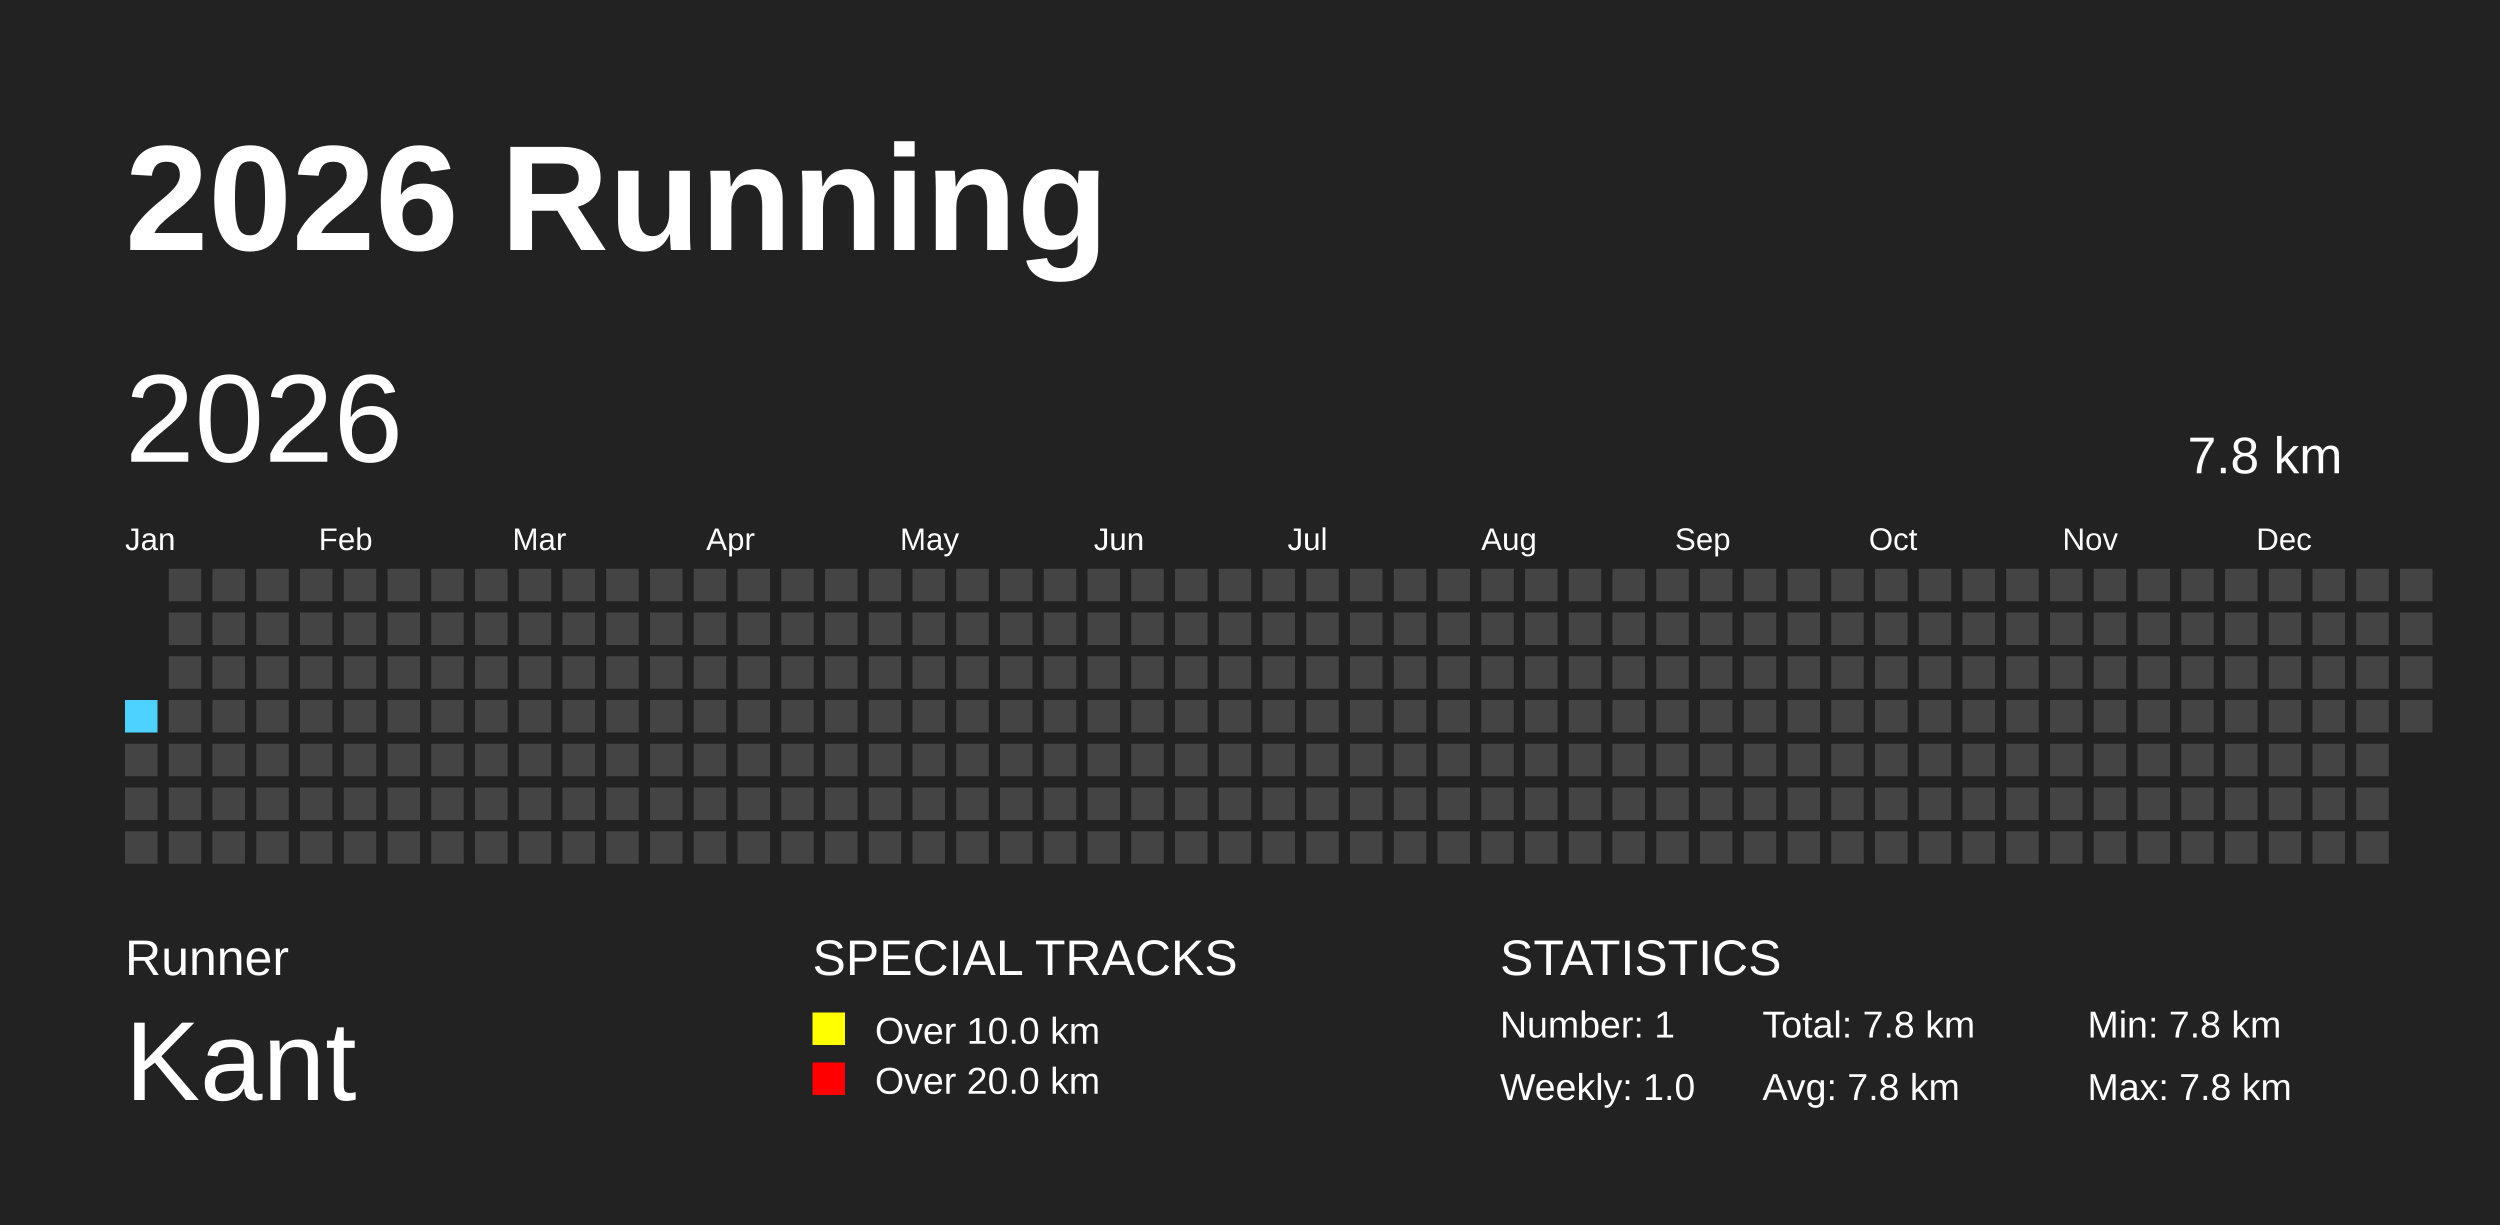
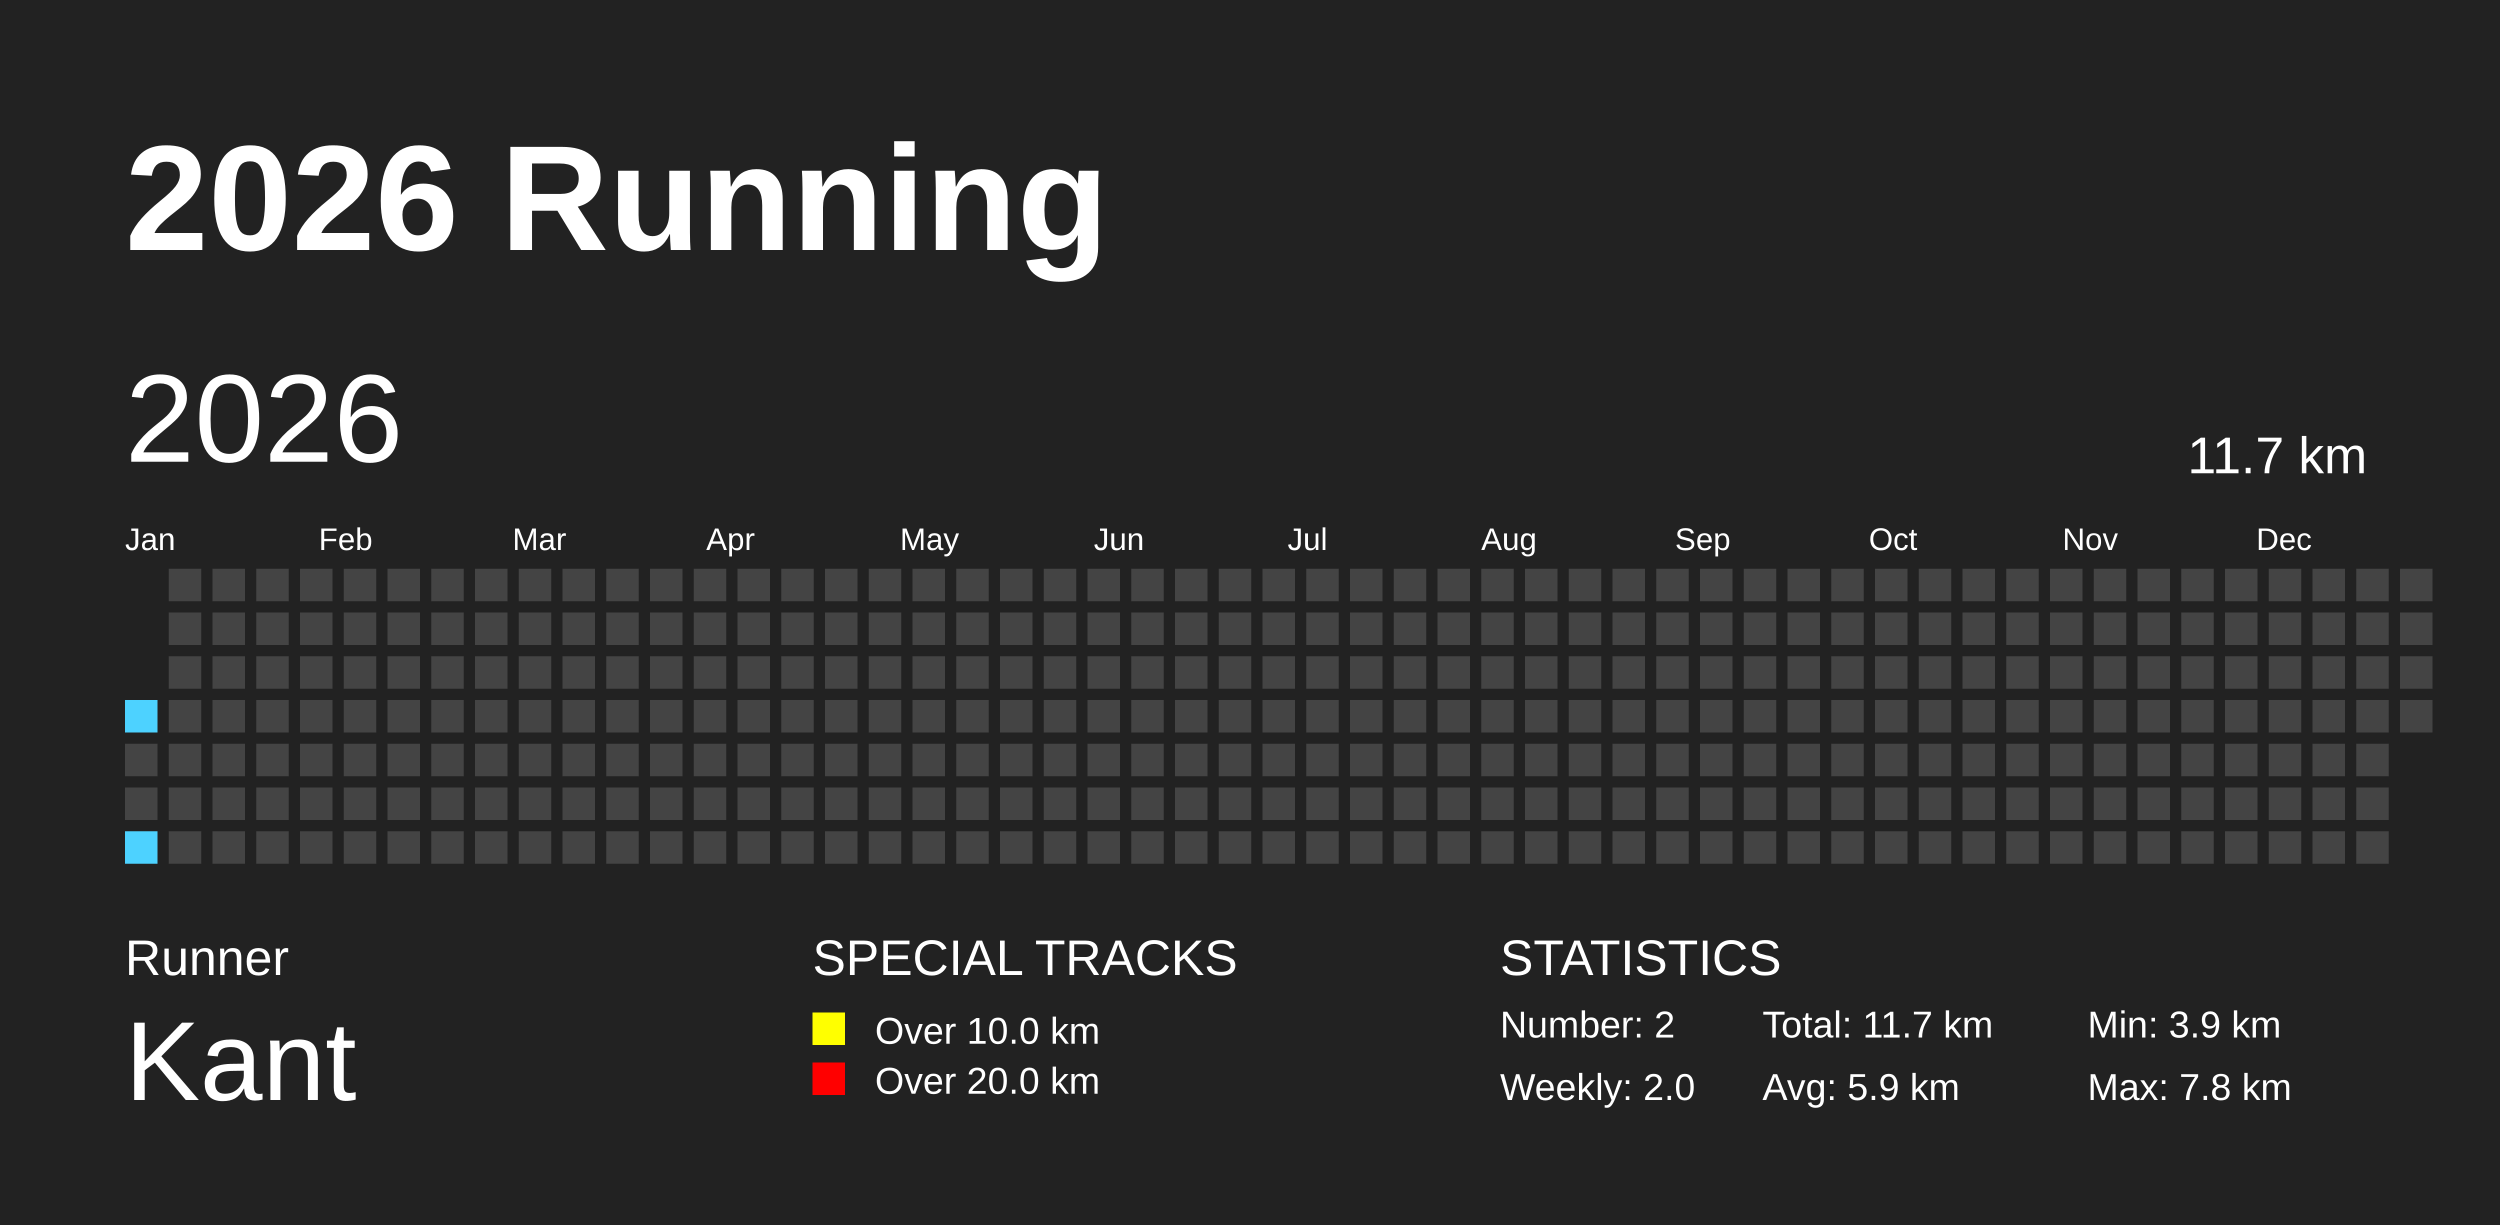
<svg xmlns="http://www.w3.org/2000/svg" baseProfile="full" height="98mm" version="1.1" viewBox="0,0,200,98" width="200mm">
  <defs />
  <rect fill="#222222" height="98" width="200" x="0" y="0" />
  <text fill="#FFFFFF" style="font-size:12px; font-family:Arial; font-weight:bold;" x="10" y="20">2026 Running</text>
  <text fill="#FFFFFF" style="font-size:4px; font-family:Arial" x="10" y="78">Runner</text>
  <text fill="#FFFFFF" style="font-size:9px; font-family:Arial" x="10" y="88">Kant</text>
  <text fill="#FFFFFF" style="font-size:4px; font-family:Arial" x="65" y="78">SPECIAL TRACKS</text>
  <rect fill="yellow" height="2.6" width="2.6" x="65" y="81" />
  <text fill="#FFFFFF" style="font-size:3px; font-family:Arial" x="70" y="83.5">Over 10.0 km</text>
  <rect fill="red" height="2.6" width="2.6" x="65" y="85" />
  <text fill="#FFFFFF" style="font-size:3px; font-family:Arial" x="70" y="87.5">Over 20.0 km</text>
  <text fill="#FFFFFF" style="font-size:4px; font-family:Arial" x="120" y="78">STATISTICS</text>
-   <text fill="#FFFFFF" style="font-size:3px; font-family:Arial" x="120" y="83">Number: 1</text>
-   <text fill="#FFFFFF" style="font-size:3px; font-family:Arial" x="120" y="88">Weekly: 1.0</text>
-   <text fill="#FFFFFF" style="font-size:3px; font-family:Arial" x="141" y="83">Total: 7.8 km</text>
-   <text fill="#FFFFFF" style="font-size:3px; font-family:Arial" x="141" y="88">Avg: 7.8 km</text>
-   <text fill="#FFFFFF" style="font-size:3px; font-family:Arial" x="167" y="83">Min: 7.8 km</text>
+   <text fill="#FFFFFF" style="font-size:3px; font-family:Arial" x="120" y="83">Number: 2</text>
+   <text fill="#FFFFFF" style="font-size:3px; font-family:Arial" x="120" y="88">Weekly: 2.0</text>
+   <text fill="#FFFFFF" style="font-size:3px; font-family:Arial" x="141" y="83">Total: 11.7 km</text>
+   <text fill="#FFFFFF" style="font-size:3px; font-family:Arial" x="141" y="88">Avg: 5.9 km</text>
+   <text fill="#FFFFFF" style="font-size:3px; font-family:Arial" x="167" y="83">Min: 3.9 km</text>
  <text fill="#FFFFFF" style="font-size:3px; font-family:Arial" x="167" y="88">Max: 7.8 km</text>
  <text dominant-baseline="hanging" fill="#FFFFFF" style="font-size:10.0px; font-family:Arial;" x="10" y="30">2026</text>
-   <text dominant-baseline="hanging" fill="#FFFFFF" style="font-size:4.125px; font-family:Arial;" x="175" y="35">7.8 km</text>
+   <text dominant-baseline="hanging" fill="#FFFFFF" style="font-size:4.125px; font-family:Arial;" x="175" y="35">11.7 km</text>
  <text fill="#FFFFFF" style="font-size:2.5px; font-family:Arial" x="10.0" y="44">Jan</text>
  <text fill="#FFFFFF" style="font-size:2.5px; font-family:Arial" x="25.5" y="44">Feb</text>
  <text fill="#FFFFFF" style="font-size:2.5px; font-family:Arial" x="41.0" y="44">Mar</text>
  <text fill="#FFFFFF" style="font-size:2.5px; font-family:Arial" x="56.5" y="44">Apr</text>
  <text fill="#FFFFFF" style="font-size:2.5px; font-family:Arial" x="72.0" y="44">May</text>
  <text fill="#FFFFFF" style="font-size:2.5px; font-family:Arial" x="87.5" y="44">Jun</text>
  <text fill="#FFFFFF" style="font-size:2.5px; font-family:Arial" x="103.0" y="44">Jul</text>
  <text fill="#FFFFFF" style="font-size:2.5px; font-family:Arial" x="118.5" y="44">Aug</text>
  <text fill="#FFFFFF" style="font-size:2.5px; font-family:Arial" x="134.0" y="44">Sep</text>
  <text fill="#FFFFFF" style="font-size:2.5px; font-family:Arial" x="149.5" y="44">Oct</text>
  <text fill="#FFFFFF" style="font-size:2.5px; font-family:Arial" x="165.0" y="44">Nov</text>
  <text fill="#FFFFFF" style="font-size:2.5px; font-family:Arial" x="180.5" y="44">Dec</text>
  <rect fill="#4DD2FF" height="2.6" width="2.6" x="10.0" y="56.0" />
  <rect fill="#444444" height="2.6" width="2.6" x="10.0" y="59.5" />
  <rect fill="#444444" height="2.6" width="2.6" x="10.0" y="63.0" />
-   <rect fill="#444444" height="2.6" width="2.6" x="10.0" y="66.5" />
+   <rect fill="#4DD2FF" height="2.6" width="2.6" x="10.0" y="66.5" />
  <rect fill="#444444" height="2.6" width="2.6" x="13.5" y="45.5" />
  <rect fill="#444444" height="2.6" width="2.6" x="13.5" y="49.0" />
  <rect fill="#444444" height="2.6" width="2.6" x="13.5" y="52.5" />
  <rect fill="#444444" height="2.6" width="2.6" x="13.5" y="56.0" />
  <rect fill="#444444" height="2.6" width="2.6" x="13.5" y="59.5" />
  <rect fill="#444444" height="2.6" width="2.6" x="13.5" y="63.0" />
  <rect fill="#444444" height="2.6" width="2.6" x="13.5" y="66.5" />
  <rect fill="#444444" height="2.6" width="2.6" x="17.0" y="45.5" />
  <rect fill="#444444" height="2.6" width="2.6" x="17.0" y="49.0" />
  <rect fill="#444444" height="2.6" width="2.6" x="17.0" y="52.5" />
  <rect fill="#444444" height="2.6" width="2.6" x="17.0" y="56.0" />
  <rect fill="#444444" height="2.6" width="2.6" x="17.0" y="59.5" />
  <rect fill="#444444" height="2.6" width="2.6" x="17.0" y="63.0" />
  <rect fill="#444444" height="2.6" width="2.6" x="17.0" y="66.5" />
  <rect fill="#444444" height="2.6" width="2.6" x="20.5" y="45.5" />
  <rect fill="#444444" height="2.6" width="2.6" x="20.5" y="49.0" />
  <rect fill="#444444" height="2.6" width="2.6" x="20.5" y="52.5" />
  <rect fill="#444444" height="2.6" width="2.6" x="20.5" y="56.0" />
  <rect fill="#444444" height="2.6" width="2.6" x="20.5" y="59.5" />
  <rect fill="#444444" height="2.6" width="2.6" x="20.5" y="63.0" />
  <rect fill="#444444" height="2.6" width="2.6" x="20.5" y="66.5" />
  <rect fill="#444444" height="2.6" width="2.6" x="24.0" y="45.5" />
  <rect fill="#444444" height="2.6" width="2.6" x="24.0" y="49.0" />
  <rect fill="#444444" height="2.6" width="2.6" x="24.0" y="52.5" />
  <rect fill="#444444" height="2.6" width="2.6" x="24.0" y="56.0" />
  <rect fill="#444444" height="2.6" width="2.6" x="24.0" y="59.5" />
  <rect fill="#444444" height="2.6" width="2.6" x="24.0" y="63.0" />
  <rect fill="#444444" height="2.6" width="2.6" x="24.0" y="66.5" />
  <rect fill="#444444" height="2.6" width="2.6" x="27.5" y="45.5" />
  <rect fill="#444444" height="2.6" width="2.6" x="27.5" y="49.0" />
  <rect fill="#444444" height="2.6" width="2.6" x="27.5" y="52.5" />
  <rect fill="#444444" height="2.6" width="2.6" x="27.5" y="56.0" />
  <rect fill="#444444" height="2.6" width="2.6" x="27.5" y="59.5" />
  <rect fill="#444444" height="2.6" width="2.6" x="27.5" y="63.0" />
  <rect fill="#444444" height="2.6" width="2.6" x="27.5" y="66.5" />
  <rect fill="#444444" height="2.6" width="2.6" x="31.0" y="45.5" />
  <rect fill="#444444" height="2.6" width="2.6" x="31.0" y="49.0" />
  <rect fill="#444444" height="2.6" width="2.6" x="31.0" y="52.5" />
  <rect fill="#444444" height="2.6" width="2.6" x="31.0" y="56.0" />
  <rect fill="#444444" height="2.6" width="2.6" x="31.0" y="59.5" />
  <rect fill="#444444" height="2.6" width="2.6" x="31.0" y="63.0" />
  <rect fill="#444444" height="2.6" width="2.6" x="31.0" y="66.5" />
  <rect fill="#444444" height="2.6" width="2.6" x="34.5" y="45.5" />
  <rect fill="#444444" height="2.6" width="2.6" x="34.5" y="49.0" />
  <rect fill="#444444" height="2.6" width="2.6" x="34.5" y="52.5" />
  <rect fill="#444444" height="2.6" width="2.6" x="34.5" y="56.0" />
  <rect fill="#444444" height="2.6" width="2.6" x="34.5" y="59.5" />
  <rect fill="#444444" height="2.6" width="2.6" x="34.5" y="63.0" />
  <rect fill="#444444" height="2.6" width="2.6" x="34.5" y="66.5" />
  <rect fill="#444444" height="2.6" width="2.6" x="38.0" y="45.5" />
  <rect fill="#444444" height="2.6" width="2.6" x="38.0" y="49.0" />
  <rect fill="#444444" height="2.6" width="2.6" x="38.0" y="52.5" />
  <rect fill="#444444" height="2.6" width="2.6" x="38.0" y="56.0" />
  <rect fill="#444444" height="2.6" width="2.6" x="38.0" y="59.5" />
  <rect fill="#444444" height="2.6" width="2.6" x="38.0" y="63.0" />
  <rect fill="#444444" height="2.6" width="2.6" x="38.0" y="66.5" />
  <rect fill="#444444" height="2.6" width="2.6" x="41.5" y="45.5" />
  <rect fill="#444444" height="2.6" width="2.6" x="41.5" y="49.0" />
  <rect fill="#444444" height="2.6" width="2.6" x="41.5" y="52.5" />
  <rect fill="#444444" height="2.6" width="2.6" x="41.5" y="56.0" />
  <rect fill="#444444" height="2.6" width="2.6" x="41.5" y="59.5" />
  <rect fill="#444444" height="2.6" width="2.6" x="41.5" y="63.0" />
  <rect fill="#444444" height="2.6" width="2.6" x="41.5" y="66.5" />
  <rect fill="#444444" height="2.6" width="2.6" x="45.0" y="45.5" />
  <rect fill="#444444" height="2.6" width="2.6" x="45.0" y="49.0" />
  <rect fill="#444444" height="2.6" width="2.6" x="45.0" y="52.5" />
  <rect fill="#444444" height="2.6" width="2.6" x="45.0" y="56.0" />
  <rect fill="#444444" height="2.6" width="2.6" x="45.0" y="59.5" />
  <rect fill="#444444" height="2.6" width="2.6" x="45.0" y="63.0" />
  <rect fill="#444444" height="2.6" width="2.6" x="45.0" y="66.5" />
  <rect fill="#444444" height="2.6" width="2.6" x="48.5" y="45.5" />
  <rect fill="#444444" height="2.6" width="2.6" x="48.5" y="49.0" />
  <rect fill="#444444" height="2.6" width="2.6" x="48.5" y="52.5" />
  <rect fill="#444444" height="2.6" width="2.6" x="48.5" y="56.0" />
  <rect fill="#444444" height="2.6" width="2.6" x="48.5" y="59.5" />
  <rect fill="#444444" height="2.6" width="2.6" x="48.5" y="63.0" />
  <rect fill="#444444" height="2.6" width="2.6" x="48.5" y="66.5" />
  <rect fill="#444444" height="2.6" width="2.6" x="52.0" y="45.5" />
  <rect fill="#444444" height="2.6" width="2.6" x="52.0" y="49.0" />
  <rect fill="#444444" height="2.6" width="2.6" x="52.0" y="52.5" />
  <rect fill="#444444" height="2.6" width="2.6" x="52.0" y="56.0" />
  <rect fill="#444444" height="2.6" width="2.6" x="52.0" y="59.5" />
  <rect fill="#444444" height="2.6" width="2.6" x="52.0" y="63.0" />
  <rect fill="#444444" height="2.6" width="2.6" x="52.0" y="66.5" />
  <rect fill="#444444" height="2.6" width="2.6" x="55.5" y="45.5" />
  <rect fill="#444444" height="2.6" width="2.6" x="55.5" y="49.0" />
  <rect fill="#444444" height="2.6" width="2.6" x="55.5" y="52.5" />
  <rect fill="#444444" height="2.6" width="2.6" x="55.5" y="56.0" />
  <rect fill="#444444" height="2.6" width="2.6" x="55.5" y="59.5" />
  <rect fill="#444444" height="2.6" width="2.6" x="55.5" y="63.0" />
  <rect fill="#444444" height="2.6" width="2.6" x="55.5" y="66.5" />
  <rect fill="#444444" height="2.6" width="2.6" x="59.0" y="45.5" />
  <rect fill="#444444" height="2.6" width="2.6" x="59.0" y="49.0" />
  <rect fill="#444444" height="2.6" width="2.6" x="59.0" y="52.5" />
  <rect fill="#444444" height="2.6" width="2.6" x="59.0" y="56.0" />
  <rect fill="#444444" height="2.6" width="2.6" x="59.0" y="59.5" />
  <rect fill="#444444" height="2.6" width="2.6" x="59.0" y="63.0" />
  <rect fill="#444444" height="2.6" width="2.6" x="59.0" y="66.5" />
  <rect fill="#444444" height="2.6" width="2.6" x="62.5" y="45.5" />
  <rect fill="#444444" height="2.6" width="2.6" x="62.5" y="49.0" />
  <rect fill="#444444" height="2.6" width="2.6" x="62.5" y="52.5" />
  <rect fill="#444444" height="2.6" width="2.6" x="62.5" y="56.0" />
  <rect fill="#444444" height="2.6" width="2.6" x="62.5" y="59.5" />
  <rect fill="#444444" height="2.6" width="2.6" x="62.5" y="63.0" />
  <rect fill="#444444" height="2.6" width="2.6" x="62.5" y="66.5" />
  <rect fill="#444444" height="2.6" width="2.6" x="66.0" y="45.5" />
  <rect fill="#444444" height="2.6" width="2.6" x="66.0" y="49.0" />
  <rect fill="#444444" height="2.6" width="2.6" x="66.0" y="52.5" />
  <rect fill="#444444" height="2.6" width="2.6" x="66.0" y="56.0" />
  <rect fill="#444444" height="2.6" width="2.6" x="66.0" y="59.5" />
  <rect fill="#444444" height="2.6" width="2.6" x="66.0" y="63.0" />
  <rect fill="#444444" height="2.6" width="2.6" x="66.0" y="66.5" />
  <rect fill="#444444" height="2.6" width="2.6" x="69.5" y="45.5" />
  <rect fill="#444444" height="2.6" width="2.6" x="69.5" y="49.0" />
  <rect fill="#444444" height="2.6" width="2.6" x="69.5" y="52.5" />
  <rect fill="#444444" height="2.6" width="2.6" x="69.5" y="56.0" />
  <rect fill="#444444" height="2.6" width="2.6" x="69.5" y="59.5" />
  <rect fill="#444444" height="2.6" width="2.6" x="69.5" y="63.0" />
  <rect fill="#444444" height="2.6" width="2.6" x="69.5" y="66.5" />
  <rect fill="#444444" height="2.6" width="2.6" x="73.0" y="45.5" />
  <rect fill="#444444" height="2.6" width="2.6" x="73.0" y="49.0" />
  <rect fill="#444444" height="2.6" width="2.6" x="73.0" y="52.5" />
  <rect fill="#444444" height="2.6" width="2.6" x="73.0" y="56.0" />
  <rect fill="#444444" height="2.6" width="2.6" x="73.0" y="59.5" />
  <rect fill="#444444" height="2.6" width="2.6" x="73.0" y="63.0" />
  <rect fill="#444444" height="2.6" width="2.6" x="73.0" y="66.5" />
  <rect fill="#444444" height="2.6" width="2.6" x="76.5" y="45.5" />
  <rect fill="#444444" height="2.6" width="2.6" x="76.5" y="49.0" />
  <rect fill="#444444" height="2.6" width="2.6" x="76.5" y="52.5" />
  <rect fill="#444444" height="2.6" width="2.6" x="76.5" y="56.0" />
  <rect fill="#444444" height="2.6" width="2.6" x="76.5" y="59.5" />
  <rect fill="#444444" height="2.6" width="2.6" x="76.5" y="63.0" />
  <rect fill="#444444" height="2.6" width="2.6" x="76.5" y="66.5" />
  <rect fill="#444444" height="2.6" width="2.6" x="80.0" y="45.5" />
  <rect fill="#444444" height="2.6" width="2.6" x="80.0" y="49.0" />
  <rect fill="#444444" height="2.6" width="2.6" x="80.0" y="52.5" />
  <rect fill="#444444" height="2.6" width="2.6" x="80.0" y="56.0" />
  <rect fill="#444444" height="2.6" width="2.6" x="80.0" y="59.5" />
  <rect fill="#444444" height="2.6" width="2.6" x="80.0" y="63.0" />
  <rect fill="#444444" height="2.6" width="2.6" x="80.0" y="66.5" />
  <rect fill="#444444" height="2.6" width="2.6" x="83.5" y="45.5" />
  <rect fill="#444444" height="2.6" width="2.6" x="83.5" y="49.0" />
  <rect fill="#444444" height="2.6" width="2.6" x="83.5" y="52.5" />
  <rect fill="#444444" height="2.6" width="2.6" x="83.5" y="56.0" />
  <rect fill="#444444" height="2.6" width="2.6" x="83.5" y="59.5" />
  <rect fill="#444444" height="2.6" width="2.6" x="83.5" y="63.0" />
  <rect fill="#444444" height="2.6" width="2.6" x="83.5" y="66.5" />
  <rect fill="#444444" height="2.6" width="2.6" x="87.0" y="45.5" />
  <rect fill="#444444" height="2.6" width="2.6" x="87.0" y="49.0" />
  <rect fill="#444444" height="2.6" width="2.6" x="87.0" y="52.5" />
  <rect fill="#444444" height="2.6" width="2.6" x="87.0" y="56.0" />
  <rect fill="#444444" height="2.6" width="2.6" x="87.0" y="59.5" />
  <rect fill="#444444" height="2.6" width="2.6" x="87.0" y="63.0" />
  <rect fill="#444444" height="2.6" width="2.6" x="87.0" y="66.5" />
  <rect fill="#444444" height="2.6" width="2.6" x="90.5" y="45.5" />
  <rect fill="#444444" height="2.6" width="2.6" x="90.5" y="49.0" />
  <rect fill="#444444" height="2.6" width="2.6" x="90.5" y="52.5" />
  <rect fill="#444444" height="2.6" width="2.6" x="90.5" y="56.0" />
  <rect fill="#444444" height="2.6" width="2.6" x="90.5" y="59.5" />
  <rect fill="#444444" height="2.6" width="2.6" x="90.5" y="63.0" />
  <rect fill="#444444" height="2.6" width="2.6" x="90.5" y="66.5" />
  <rect fill="#444444" height="2.6" width="2.6" x="94.0" y="45.5" />
  <rect fill="#444444" height="2.6" width="2.6" x="94.0" y="49.0" />
  <rect fill="#444444" height="2.6" width="2.6" x="94.0" y="52.5" />
  <rect fill="#444444" height="2.6" width="2.6" x="94.0" y="56.0" />
  <rect fill="#444444" height="2.6" width="2.6" x="94.0" y="59.5" />
  <rect fill="#444444" height="2.6" width="2.6" x="94.0" y="63.0" />
  <rect fill="#444444" height="2.6" width="2.6" x="94.0" y="66.5" />
  <rect fill="#444444" height="2.6" width="2.6" x="97.5" y="45.5" />
  <rect fill="#444444" height="2.6" width="2.6" x="97.5" y="49.0" />
  <rect fill="#444444" height="2.6" width="2.6" x="97.5" y="52.5" />
  <rect fill="#444444" height="2.6" width="2.6" x="97.5" y="56.0" />
  <rect fill="#444444" height="2.6" width="2.6" x="97.5" y="59.5" />
  <rect fill="#444444" height="2.6" width="2.6" x="97.5" y="63.0" />
  <rect fill="#444444" height="2.6" width="2.6" x="97.5" y="66.5" />
  <rect fill="#444444" height="2.6" width="2.6" x="101.0" y="45.5" />
  <rect fill="#444444" height="2.6" width="2.6" x="101.0" y="49.0" />
  <rect fill="#444444" height="2.6" width="2.6" x="101.0" y="52.5" />
  <rect fill="#444444" height="2.6" width="2.6" x="101.0" y="56.0" />
  <rect fill="#444444" height="2.6" width="2.6" x="101.0" y="59.5" />
  <rect fill="#444444" height="2.6" width="2.6" x="101.0" y="63.0" />
  <rect fill="#444444" height="2.6" width="2.6" x="101.0" y="66.5" />
  <rect fill="#444444" height="2.6" width="2.6" x="104.5" y="45.5" />
  <rect fill="#444444" height="2.6" width="2.6" x="104.5" y="49.0" />
  <rect fill="#444444" height="2.6" width="2.6" x="104.5" y="52.5" />
  <rect fill="#444444" height="2.6" width="2.6" x="104.5" y="56.0" />
  <rect fill="#444444" height="2.6" width="2.6" x="104.5" y="59.5" />
  <rect fill="#444444" height="2.6" width="2.6" x="104.5" y="63.0" />
  <rect fill="#444444" height="2.6" width="2.6" x="104.5" y="66.5" />
  <rect fill="#444444" height="2.6" width="2.6" x="108.0" y="45.5" />
  <rect fill="#444444" height="2.6" width="2.6" x="108.0" y="49.0" />
  <rect fill="#444444" height="2.6" width="2.6" x="108.0" y="52.5" />
  <rect fill="#444444" height="2.6" width="2.6" x="108.0" y="56.0" />
  <rect fill="#444444" height="2.6" width="2.6" x="108.0" y="59.5" />
  <rect fill="#444444" height="2.6" width="2.6" x="108.0" y="63.0" />
  <rect fill="#444444" height="2.6" width="2.6" x="108.0" y="66.5" />
  <rect fill="#444444" height="2.6" width="2.6" x="111.5" y="45.5" />
  <rect fill="#444444" height="2.6" width="2.6" x="111.5" y="49.0" />
  <rect fill="#444444" height="2.6" width="2.6" x="111.5" y="52.5" />
  <rect fill="#444444" height="2.6" width="2.6" x="111.5" y="56.0" />
  <rect fill="#444444" height="2.6" width="2.6" x="111.5" y="59.5" />
  <rect fill="#444444" height="2.6" width="2.6" x="111.5" y="63.0" />
  <rect fill="#444444" height="2.6" width="2.6" x="111.5" y="66.5" />
  <rect fill="#444444" height="2.6" width="2.6" x="115.0" y="45.5" />
  <rect fill="#444444" height="2.6" width="2.6" x="115.0" y="49.0" />
  <rect fill="#444444" height="2.6" width="2.6" x="115.0" y="52.5" />
  <rect fill="#444444" height="2.6" width="2.6" x="115.0" y="56.0" />
  <rect fill="#444444" height="2.6" width="2.6" x="115.0" y="59.5" />
  <rect fill="#444444" height="2.6" width="2.6" x="115.0" y="63.0" />
  <rect fill="#444444" height="2.6" width="2.6" x="115.0" y="66.5" />
  <rect fill="#444444" height="2.6" width="2.6" x="118.5" y="45.5" />
  <rect fill="#444444" height="2.6" width="2.6" x="118.5" y="49.0" />
  <rect fill="#444444" height="2.6" width="2.6" x="118.5" y="52.5" />
  <rect fill="#444444" height="2.6" width="2.6" x="118.5" y="56.0" />
  <rect fill="#444444" height="2.6" width="2.6" x="118.5" y="59.5" />
  <rect fill="#444444" height="2.6" width="2.6" x="118.5" y="63.0" />
  <rect fill="#444444" height="2.6" width="2.6" x="118.5" y="66.5" />
  <rect fill="#444444" height="2.6" width="2.6" x="122.0" y="45.5" />
  <rect fill="#444444" height="2.6" width="2.6" x="122.0" y="49.0" />
  <rect fill="#444444" height="2.6" width="2.6" x="122.0" y="52.5" />
  <rect fill="#444444" height="2.6" width="2.6" x="122.0" y="56.0" />
  <rect fill="#444444" height="2.6" width="2.6" x="122.0" y="59.5" />
  <rect fill="#444444" height="2.6" width="2.6" x="122.0" y="63.0" />
  <rect fill="#444444" height="2.6" width="2.6" x="122.0" y="66.5" />
  <rect fill="#444444" height="2.6" width="2.6" x="125.5" y="45.5" />
  <rect fill="#444444" height="2.6" width="2.6" x="125.5" y="49.0" />
  <rect fill="#444444" height="2.6" width="2.6" x="125.5" y="52.5" />
  <rect fill="#444444" height="2.6" width="2.6" x="125.5" y="56.0" />
  <rect fill="#444444" height="2.6" width="2.6" x="125.5" y="59.5" />
  <rect fill="#444444" height="2.6" width="2.6" x="125.5" y="63.0" />
  <rect fill="#444444" height="2.6" width="2.6" x="125.5" y="66.5" />
  <rect fill="#444444" height="2.6" width="2.6" x="129.0" y="45.5" />
  <rect fill="#444444" height="2.6" width="2.6" x="129.0" y="49.0" />
  <rect fill="#444444" height="2.6" width="2.6" x="129.0" y="52.5" />
  <rect fill="#444444" height="2.6" width="2.6" x="129.0" y="56.0" />
  <rect fill="#444444" height="2.6" width="2.6" x="129.0" y="59.5" />
  <rect fill="#444444" height="2.6" width="2.6" x="129.0" y="63.0" />
  <rect fill="#444444" height="2.6" width="2.6" x="129.0" y="66.5" />
  <rect fill="#444444" height="2.6" width="2.6" x="132.5" y="45.5" />
  <rect fill="#444444" height="2.6" width="2.6" x="132.5" y="49.0" />
  <rect fill="#444444" height="2.6" width="2.6" x="132.5" y="52.5" />
  <rect fill="#444444" height="2.6" width="2.6" x="132.5" y="56.0" />
  <rect fill="#444444" height="2.6" width="2.6" x="132.5" y="59.5" />
  <rect fill="#444444" height="2.6" width="2.6" x="132.5" y="63.0" />
  <rect fill="#444444" height="2.6" width="2.6" x="132.5" y="66.5" />
  <rect fill="#444444" height="2.6" width="2.6" x="136.0" y="45.5" />
  <rect fill="#444444" height="2.6" width="2.6" x="136.0" y="49.0" />
  <rect fill="#444444" height="2.6" width="2.6" x="136.0" y="52.5" />
  <rect fill="#444444" height="2.6" width="2.6" x="136.0" y="56.0" />
  <rect fill="#444444" height="2.6" width="2.6" x="136.0" y="59.5" />
  <rect fill="#444444" height="2.6" width="2.6" x="136.0" y="63.0" />
  <rect fill="#444444" height="2.6" width="2.6" x="136.0" y="66.5" />
  <rect fill="#444444" height="2.6" width="2.6" x="139.5" y="45.5" />
  <rect fill="#444444" height="2.6" width="2.6" x="139.5" y="49.0" />
  <rect fill="#444444" height="2.6" width="2.6" x="139.5" y="52.5" />
  <rect fill="#444444" height="2.6" width="2.6" x="139.5" y="56.0" />
  <rect fill="#444444" height="2.6" width="2.6" x="139.5" y="59.5" />
  <rect fill="#444444" height="2.6" width="2.6" x="139.5" y="63.0" />
  <rect fill="#444444" height="2.6" width="2.6" x="139.5" y="66.5" />
  <rect fill="#444444" height="2.6" width="2.6" x="143.0" y="45.5" />
  <rect fill="#444444" height="2.6" width="2.6" x="143.0" y="49.0" />
  <rect fill="#444444" height="2.6" width="2.6" x="143.0" y="52.5" />
  <rect fill="#444444" height="2.6" width="2.6" x="143.0" y="56.0" />
  <rect fill="#444444" height="2.6" width="2.6" x="143.0" y="59.5" />
  <rect fill="#444444" height="2.6" width="2.6" x="143.0" y="63.0" />
  <rect fill="#444444" height="2.6" width="2.6" x="143.0" y="66.5" />
  <rect fill="#444444" height="2.6" width="2.6" x="146.5" y="45.5" />
  <rect fill="#444444" height="2.6" width="2.6" x="146.5" y="49.0" />
  <rect fill="#444444" height="2.6" width="2.6" x="146.5" y="52.5" />
  <rect fill="#444444" height="2.6" width="2.6" x="146.5" y="56.0" />
  <rect fill="#444444" height="2.6" width="2.6" x="146.5" y="59.5" />
  <rect fill="#444444" height="2.6" width="2.6" x="146.5" y="63.0" />
  <rect fill="#444444" height="2.6" width="2.6" x="146.5" y="66.5" />
  <rect fill="#444444" height="2.6" width="2.6" x="150.0" y="45.5" />
  <rect fill="#444444" height="2.6" width="2.6" x="150.0" y="49.0" />
  <rect fill="#444444" height="2.6" width="2.6" x="150.0" y="52.5" />
  <rect fill="#444444" height="2.6" width="2.6" x="150.0" y="56.0" />
  <rect fill="#444444" height="2.6" width="2.6" x="150.0" y="59.5" />
  <rect fill="#444444" height="2.6" width="2.6" x="150.0" y="63.0" />
  <rect fill="#444444" height="2.6" width="2.6" x="150.0" y="66.5" />
  <rect fill="#444444" height="2.6" width="2.6" x="153.5" y="45.5" />
  <rect fill="#444444" height="2.6" width="2.6" x="153.5" y="49.0" />
  <rect fill="#444444" height="2.6" width="2.6" x="153.5" y="52.5" />
  <rect fill="#444444" height="2.6" width="2.6" x="153.5" y="56.0" />
  <rect fill="#444444" height="2.6" width="2.6" x="153.5" y="59.5" />
  <rect fill="#444444" height="2.6" width="2.6" x="153.5" y="63.0" />
  <rect fill="#444444" height="2.6" width="2.6" x="153.5" y="66.5" />
  <rect fill="#444444" height="2.6" width="2.6" x="157.0" y="45.5" />
  <rect fill="#444444" height="2.6" width="2.6" x="157.0" y="49.0" />
  <rect fill="#444444" height="2.6" width="2.6" x="157.0" y="52.5" />
  <rect fill="#444444" height="2.6" width="2.6" x="157.0" y="56.0" />
  <rect fill="#444444" height="2.6" width="2.6" x="157.0" y="59.5" />
  <rect fill="#444444" height="2.6" width="2.6" x="157.0" y="63.0" />
  <rect fill="#444444" height="2.6" width="2.6" x="157.0" y="66.5" />
  <rect fill="#444444" height="2.6" width="2.6" x="160.5" y="45.5" />
  <rect fill="#444444" height="2.6" width="2.6" x="160.5" y="49.0" />
  <rect fill="#444444" height="2.6" width="2.6" x="160.5" y="52.5" />
  <rect fill="#444444" height="2.6" width="2.6" x="160.5" y="56.0" />
  <rect fill="#444444" height="2.6" width="2.6" x="160.5" y="59.5" />
  <rect fill="#444444" height="2.6" width="2.6" x="160.5" y="63.0" />
  <rect fill="#444444" height="2.6" width="2.6" x="160.5" y="66.5" />
  <rect fill="#444444" height="2.6" width="2.6" x="164.0" y="45.5" />
  <rect fill="#444444" height="2.6" width="2.6" x="164.0" y="49.0" />
  <rect fill="#444444" height="2.6" width="2.6" x="164.0" y="52.5" />
  <rect fill="#444444" height="2.6" width="2.6" x="164.0" y="56.0" />
  <rect fill="#444444" height="2.6" width="2.6" x="164.0" y="59.5" />
  <rect fill="#444444" height="2.6" width="2.6" x="164.0" y="63.0" />
  <rect fill="#444444" height="2.6" width="2.6" x="164.0" y="66.5" />
  <rect fill="#444444" height="2.6" width="2.6" x="167.5" y="45.5" />
  <rect fill="#444444" height="2.6" width="2.6" x="167.5" y="49.0" />
  <rect fill="#444444" height="2.6" width="2.6" x="167.5" y="52.5" />
  <rect fill="#444444" height="2.6" width="2.6" x="167.5" y="56.0" />
  <rect fill="#444444" height="2.6" width="2.6" x="167.5" y="59.5" />
  <rect fill="#444444" height="2.6" width="2.6" x="167.5" y="63.0" />
  <rect fill="#444444" height="2.6" width="2.6" x="167.5" y="66.5" />
  <rect fill="#444444" height="2.6" width="2.6" x="171.0" y="45.5" />
  <rect fill="#444444" height="2.6" width="2.6" x="171.0" y="49.0" />
  <rect fill="#444444" height="2.6" width="2.6" x="171.0" y="52.5" />
  <rect fill="#444444" height="2.6" width="2.6" x="171.0" y="56.0" />
  <rect fill="#444444" height="2.6" width="2.6" x="171.0" y="59.5" />
  <rect fill="#444444" height="2.6" width="2.6" x="171.0" y="63.0" />
  <rect fill="#444444" height="2.6" width="2.6" x="171.0" y="66.5" />
  <rect fill="#444444" height="2.6" width="2.6" x="174.5" y="45.5" />
  <rect fill="#444444" height="2.6" width="2.6" x="174.5" y="49.0" />
  <rect fill="#444444" height="2.6" width="2.6" x="174.5" y="52.5" />
  <rect fill="#444444" height="2.6" width="2.6" x="174.5" y="56.0" />
  <rect fill="#444444" height="2.6" width="2.6" x="174.5" y="59.5" />
  <rect fill="#444444" height="2.6" width="2.6" x="174.5" y="63.0" />
  <rect fill="#444444" height="2.6" width="2.6" x="174.5" y="66.5" />
  <rect fill="#444444" height="2.6" width="2.6" x="178.0" y="45.5" />
  <rect fill="#444444" height="2.6" width="2.6" x="178.0" y="49.0" />
  <rect fill="#444444" height="2.6" width="2.6" x="178.0" y="52.5" />
  <rect fill="#444444" height="2.6" width="2.6" x="178.0" y="56.0" />
  <rect fill="#444444" height="2.6" width="2.6" x="178.0" y="59.5" />
  <rect fill="#444444" height="2.6" width="2.6" x="178.0" y="63.0" />
  <rect fill="#444444" height="2.6" width="2.6" x="178.0" y="66.5" />
  <rect fill="#444444" height="2.6" width="2.6" x="181.5" y="45.5" />
  <rect fill="#444444" height="2.6" width="2.6" x="181.5" y="49.0" />
  <rect fill="#444444" height="2.6" width="2.6" x="181.5" y="52.5" />
  <rect fill="#444444" height="2.6" width="2.6" x="181.5" y="56.0" />
  <rect fill="#444444" height="2.6" width="2.6" x="181.5" y="59.5" />
  <rect fill="#444444" height="2.6" width="2.6" x="181.5" y="63.0" />
  <rect fill="#444444" height="2.6" width="2.6" x="181.5" y="66.5" />
  <rect fill="#444444" height="2.6" width="2.6" x="185.0" y="45.5" />
  <rect fill="#444444" height="2.6" width="2.6" x="185.0" y="49.0" />
  <rect fill="#444444" height="2.6" width="2.6" x="185.0" y="52.5" />
  <rect fill="#444444" height="2.6" width="2.6" x="185.0" y="56.0" />
  <rect fill="#444444" height="2.6" width="2.6" x="185.0" y="59.5" />
  <rect fill="#444444" height="2.6" width="2.6" x="185.0" y="63.0" />
  <rect fill="#444444" height="2.6" width="2.6" x="185.0" y="66.5" />
  <rect fill="#444444" height="2.6" width="2.6" x="188.5" y="45.5" />
  <rect fill="#444444" height="2.6" width="2.6" x="188.5" y="49.0" />
  <rect fill="#444444" height="2.6" width="2.6" x="188.5" y="52.5" />
  <rect fill="#444444" height="2.6" width="2.6" x="188.5" y="56.0" />
  <rect fill="#444444" height="2.6" width="2.6" x="188.5" y="59.5" />
  <rect fill="#444444" height="2.6" width="2.6" x="188.5" y="63.0" />
  <rect fill="#444444" height="2.6" width="2.6" x="188.5" y="66.5" />
  <rect fill="#444444" height="2.6" width="2.6" x="192.0" y="45.5" />
  <rect fill="#444444" height="2.6" width="2.6" x="192.0" y="49.0" />
  <rect fill="#444444" height="2.6" width="2.6" x="192.0" y="52.5" />
  <rect fill="#444444" height="2.6" width="2.6" x="192.0" y="56.0" />
</svg>
